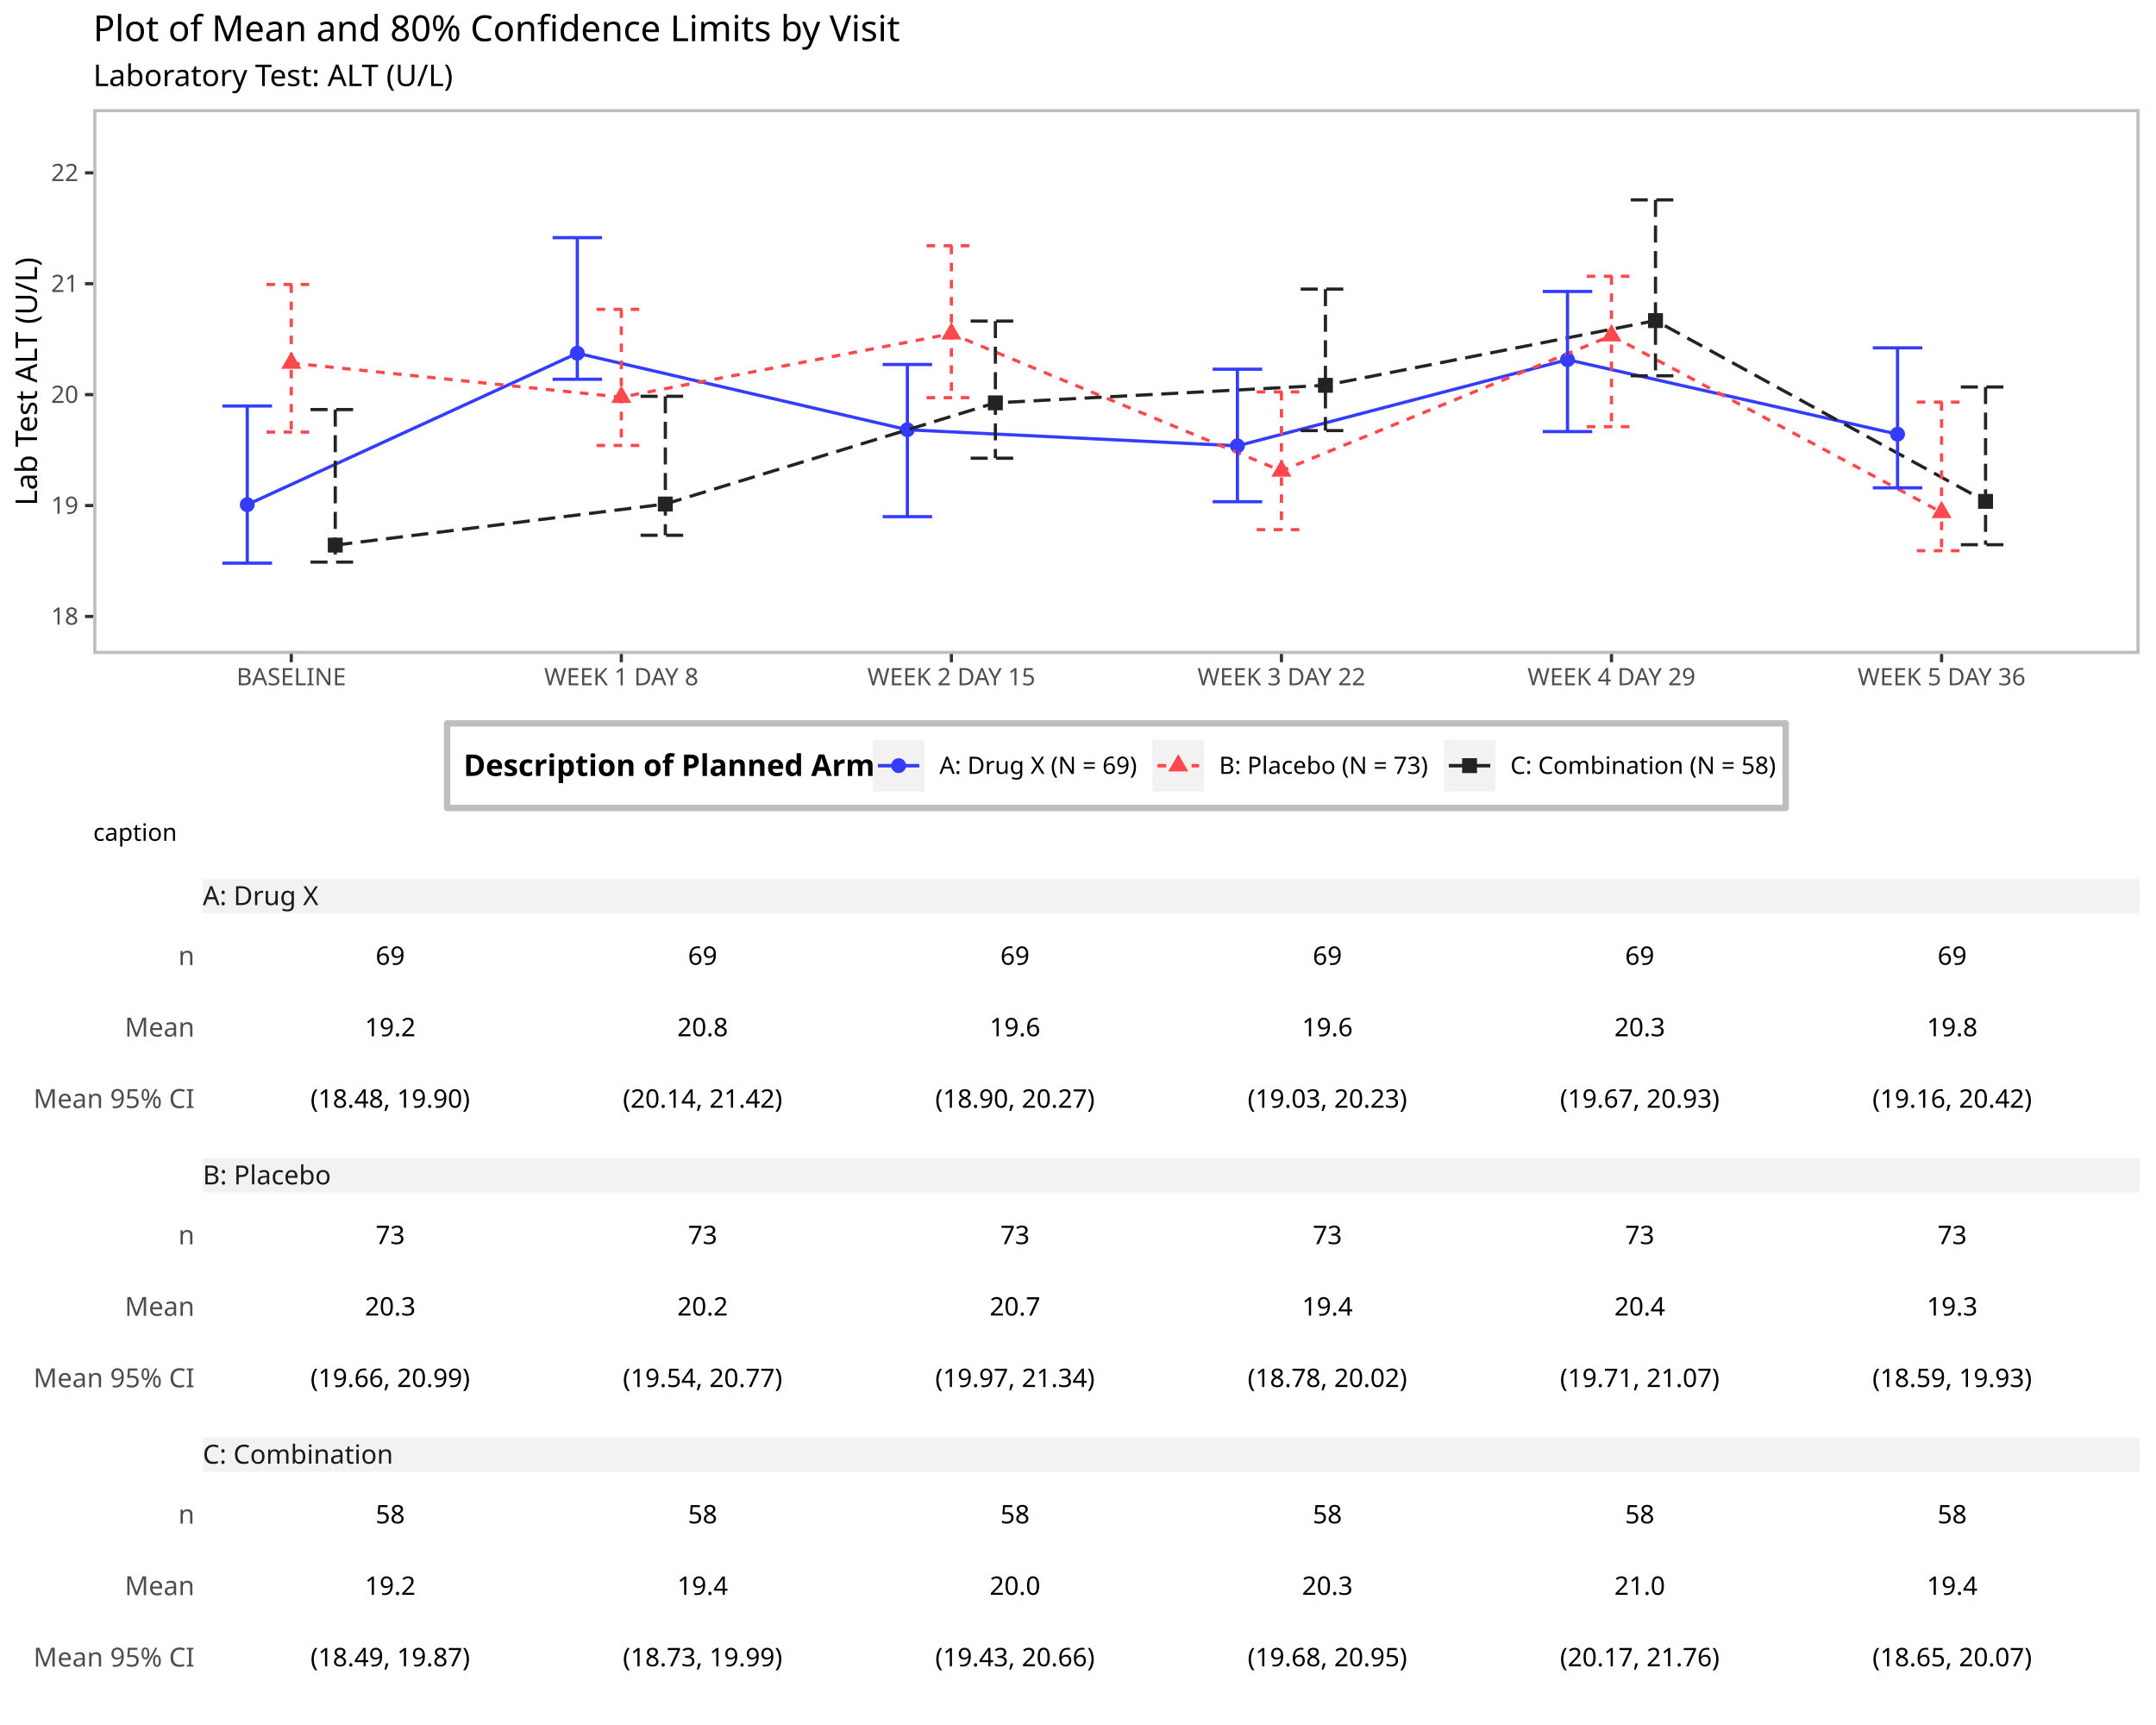
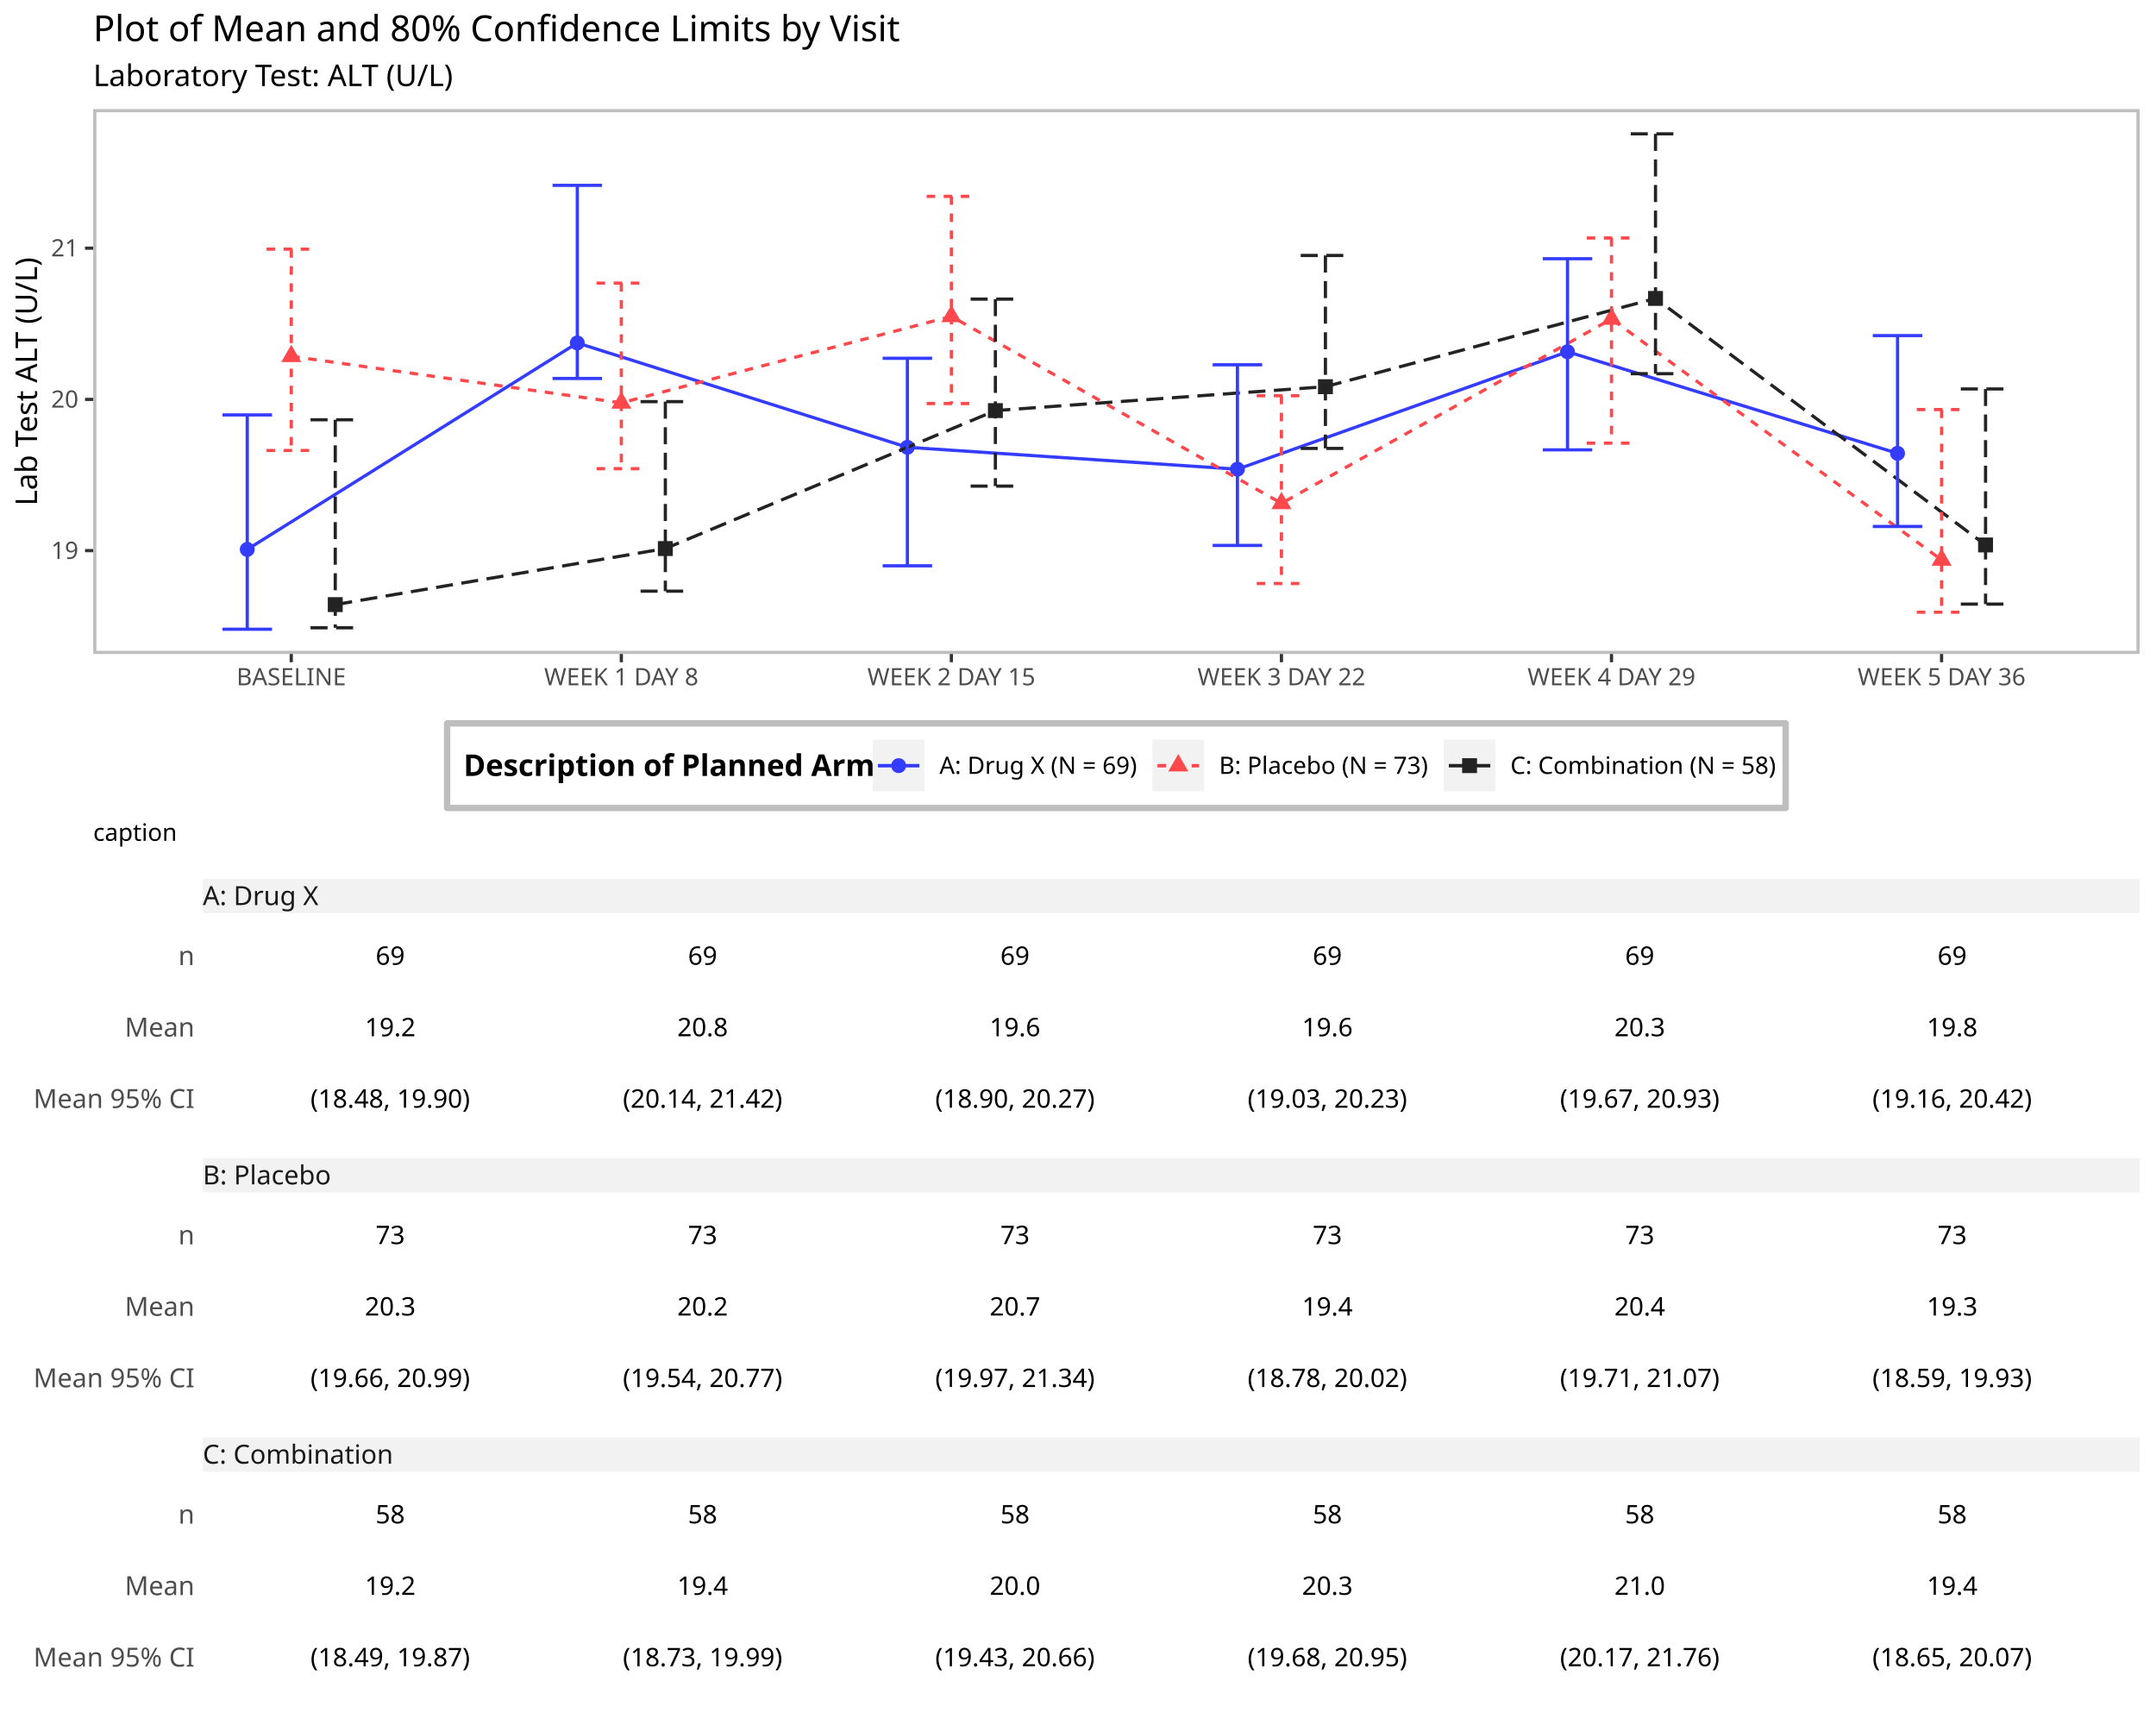
<svg xmlns="http://www.w3.org/2000/svg" class="svglite" data-engine-version="2.0" width="720.00pt" height="576.00pt" viewBox="0 0 720.00 576.00">
  <defs>
    <style type="text/css">
    .svglite line, .svglite polyline, .svglite polygon, .svglite path, .svglite rect, .svglite circle {
      fill: none;
      stroke: #000000;
      stroke-linecap: round;
      stroke-linejoin: round;
      stroke-miterlimit: 10.00;
    }
  </style>
  </defs>
  <rect width="100%" height="100%" style="stroke: none; fill: #FFFFFF;" />
  <defs>
    <clipPath id="cpMC4wMHw3MjAuMDB8MC4wMHw1NzYuMDA=">
      <rect x="0.00" y="0.00" width="720.00" height="576.00" />
    </clipPath>
  </defs>
  <g clip-path="url(#cpMC4wMHw3MjAuMDB8MC4wMHw1NzYuMDA=)">
</g>
  <defs>
    <clipPath id="cpMC4wMHw3MjAuMDB8MC4wMHwyODguMDA=">
      <rect x="0.00" y="0.00" width="720.00" height="288.00" />
    </clipPath>
  </defs>
  <g clip-path="url(#cpMC4wMHw3MjAuMDB8MC4wMHwyODguMDA=)">
    <rect x="0.00" y="0.00" width="720.00" height="288.00" style="stroke-width: 1.07; stroke: #FFFFFF; fill: #FFFFFF;" />
  </g>
  <g clip-path="url(#cpMC4wMHw3MjAuMDB8MC4wMHw1NzYuMDA=)">
</g>
  <defs>
    <clipPath id="cpMzEuMTN8NzE0LjUyfDM2LjQyfDIxOC4zOA==">
      <rect x="31.13" y="36.42" width="683.39" height="181.96" />
    </clipPath>
  </defs>
  <g clip-path="url(#cpMzEuMTN8NzE0LjUyfDM2LjQyfDIxOC4zOA==)">
-     <circle cx="82.57" cy="168.51" r="2.49" style="stroke-width: 0.71; stroke: none; fill: #343CFF;" />
-     <circle cx="192.79" cy="117.95" r="2.49" style="stroke-width: 0.71; stroke: none; fill: #343CFF;" />
-     <circle cx="303.02" cy="143.50" r="2.49" style="stroke-width: 0.71; stroke: none; fill: #343CFF;" />
-     <circle cx="413.24" cy="148.87" r="2.49" style="stroke-width: 0.71; stroke: none; fill: #343CFF;" />
-     <circle cx="523.47" cy="120.11" r="2.49" style="stroke-width: 0.71; stroke: none; fill: #343CFF;" />
-     <circle cx="633.69" cy="144.98" r="2.49" style="stroke-width: 0.71; stroke: none; fill: #343CFF;" />
-     <polygon points="97.27,117.35 100.62,123.15 93.92,123.15 " style="stroke-width: 0.71; stroke: none; fill: #FF484B;" />
-     <polygon points="207.49,128.74 210.84,134.55 204.14,134.55 " style="stroke-width: 0.71; stroke: none; fill: #FF484B;" />
-     <polygon points="317.71,107.57 321.07,113.38 314.36,113.38 " style="stroke-width: 0.71; stroke: none; fill: #FF484B;" />
-     <polygon points="427.94,153.36 431.29,159.16 424.59,159.16 " style="stroke-width: 0.71; stroke: none; fill: #FF484B;" />
-     <polygon points="538.16,108.21 541.51,114.01 534.81,114.01 " style="stroke-width: 0.71; stroke: none; fill: #FF484B;" />
-     <polygon points="648.39,167.21 651.74,173.02 645.04,173.02 " style="stroke-width: 0.71; stroke: none; fill: #FF484B;" />
-     <polygon points="109.47,184.51 114.45,184.51 114.45,179.53 109.47,179.53 " style="stroke-width: 0.71; stroke: none; fill: #232323;" />
-     <polygon points="219.70,170.79 224.68,170.79 224.68,165.81 219.70,165.81 " style="stroke-width: 0.71; stroke: none; fill: #232323;" />
-     <polygon points="329.92,137.00 334.90,137.00 334.90,132.03 329.92,132.03 " style="stroke-width: 0.71; stroke: none; fill: #232323;" />
-     <polygon points="440.15,131.15 445.12,131.15 445.12,126.17 440.15,126.17 " style="stroke-width: 0.71; stroke: none; fill: #232323;" />
-     <polygon points="550.37,109.54 555.35,109.54 555.35,104.56 550.37,104.56 " style="stroke-width: 0.71; stroke: none; fill: #232323;" />
-     <polygon points="660.59,169.90 665.57,169.90 665.57,164.93 660.59,164.93 " style="stroke-width: 0.71; stroke: none; fill: #232323;" />
-     <polyline points="82.57,168.51 192.79,117.95 303.02,143.50 413.24,148.87 523.47,120.11 633.69,144.98 " style="stroke-width: 1.07; stroke: #343CFF; stroke-linecap: butt;" />
-     <polyline points="97.27,121.22 207.49,132.61 317.71,111.44 427.94,157.23 538.16,112.08 648.39,171.08 " style="stroke-width: 1.07; stroke: #FF484B; stroke-dasharray: 2.85,2.85; stroke-linecap: butt;" />
-     <polyline points="111.96,182.02 222.19,168.30 332.41,134.52 442.63,128.66 552.86,107.05 663.08,167.41 " style="stroke-width: 1.07; stroke: #232323; stroke-dasharray: 5.69,2.85; stroke-linecap: butt;" />
-     <polyline points="74.30,135.57 90.84,135.57 " style="stroke-width: 1.07; stroke: #343CFF; stroke-linecap: butt;" />
-     <polyline points="82.57,135.57 82.57,188.05 " style="stroke-width: 1.07; stroke: #343CFF; stroke-linecap: butt;" />
-     <polyline points="74.30,188.05 90.84,188.05 " style="stroke-width: 1.07; stroke: #343CFF; stroke-linecap: butt;" />
-     <polyline points="184.53,79.36 201.06,79.36 " style="stroke-width: 1.07; stroke: #343CFF; stroke-linecap: butt;" />
-     <polyline points="192.79,79.36 192.79,126.64 " style="stroke-width: 1.07; stroke: #343CFF; stroke-linecap: butt;" />
-     <polyline points="184.53,126.64 201.06,126.64 " style="stroke-width: 1.07; stroke: #343CFF; stroke-linecap: butt;" />
-     <polyline points="294.75,121.71 311.28,121.71 " style="stroke-width: 1.07; stroke: #343CFF; stroke-linecap: butt;" />
-     <polyline points="303.02,121.71 303.02,172.52 " style="stroke-width: 1.07; stroke: #343CFF; stroke-linecap: butt;" />
-     <polyline points="294.75,172.52 311.28,172.52 " style="stroke-width: 1.07; stroke: #343CFF; stroke-linecap: butt;" />
-     <polyline points="404.97,123.29 421.51,123.29 " style="stroke-width: 1.07; stroke: #343CFF; stroke-linecap: butt;" />
-     <polyline points="413.24,123.29 413.24,167.53 " style="stroke-width: 1.07; stroke: #343CFF; stroke-linecap: butt;" />
-     <polyline points="404.97,167.53 421.51,167.53 " style="stroke-width: 1.07; stroke: #343CFF; stroke-linecap: butt;" />
-     <polyline points="515.20,97.32 531.73,97.32 " style="stroke-width: 1.07; stroke: #343CFF; stroke-linecap: butt;" />
-     <polyline points="523.47,97.32 523.47,144.12 " style="stroke-width: 1.07; stroke: #343CFF; stroke-linecap: butt;" />
-     <polyline points="515.20,144.12 531.73,144.12 " style="stroke-width: 1.07; stroke: #343CFF; stroke-linecap: butt;" />
-     <polyline points="625.42,116.15 641.96,116.15 " style="stroke-width: 1.07; stroke: #343CFF; stroke-linecap: butt;" />
-     <polyline points="633.69,116.15 633.69,162.89 " style="stroke-width: 1.07; stroke: #343CFF; stroke-linecap: butt;" />
-     <polyline points="625.42,162.89 641.96,162.89 " style="stroke-width: 1.07; stroke: #343CFF; stroke-linecap: butt;" />
-     <polyline points="89.00,94.98 105.53,94.98 " style="stroke-width: 1.07; stroke: #FF484B; stroke-dasharray: 2.85,2.85; stroke-linecap: butt;" />
-     <polyline points="97.27,94.98 97.27,144.28 " style="stroke-width: 1.07; stroke: #FF484B; stroke-dasharray: 2.85,2.85; stroke-linecap: butt;" />
-     <polyline points="89.00,144.28 105.53,144.28 " style="stroke-width: 1.07; stroke: #FF484B; stroke-dasharray: 2.85,2.85; stroke-linecap: butt;" />
-     <polyline points="199.22,103.30 215.76,103.30 " style="stroke-width: 1.07; stroke: #FF484B; stroke-dasharray: 2.85,2.85; stroke-linecap: butt;" />
-     <polyline points="207.49,103.30 207.49,148.74 " style="stroke-width: 1.07; stroke: #FF484B; stroke-dasharray: 2.85,2.85; stroke-linecap: butt;" />
-     <polyline points="199.22,148.74 215.76,148.74 " style="stroke-width: 1.07; stroke: #FF484B; stroke-dasharray: 2.85,2.85; stroke-linecap: butt;" />
-     <polyline points="309.45,82.06 325.98,82.06 " style="stroke-width: 1.07; stroke: #FF484B; stroke-dasharray: 2.85,2.85; stroke-linecap: butt;" />
-     <polyline points="317.71,82.06 317.71,132.79 " style="stroke-width: 1.07; stroke: #FF484B; stroke-dasharray: 2.85,2.85; stroke-linecap: butt;" />
-     <polyline points="309.45,132.79 325.98,132.79 " style="stroke-width: 1.07; stroke: #FF484B; stroke-dasharray: 2.85,2.85; stroke-linecap: butt;" />
-     <polyline points="419.67,130.87 436.21,130.87 " style="stroke-width: 1.07; stroke: #FF484B; stroke-dasharray: 2.85,2.85; stroke-linecap: butt;" />
-     <polyline points="427.94,130.87 427.94,176.86 " style="stroke-width: 1.07; stroke: #FF484B; stroke-dasharray: 2.85,2.85; stroke-linecap: butt;" />
-     <polyline points="419.67,176.86 436.21,176.86 " style="stroke-width: 1.07; stroke: #FF484B; stroke-dasharray: 2.85,2.85; stroke-linecap: butt;" />
-     <polyline points="529.90,92.25 546.43,92.25 " style="stroke-width: 1.07; stroke: #FF484B; stroke-dasharray: 2.85,2.85; stroke-linecap: butt;" />
-     <polyline points="538.16,92.25 538.16,142.49 " style="stroke-width: 1.07; stroke: #FF484B; stroke-dasharray: 2.85,2.85; stroke-linecap: butt;" />
-     <polyline points="529.90,142.49 546.43,142.49 " style="stroke-width: 1.07; stroke: #FF484B; stroke-dasharray: 2.85,2.85; stroke-linecap: butt;" />
-     <polyline points="640.12,134.27 656.65,134.27 " style="stroke-width: 1.07; stroke: #FF484B; stroke-dasharray: 2.85,2.85; stroke-linecap: butt;" />
-     <polyline points="648.39,134.27 648.39,183.89 " style="stroke-width: 1.07; stroke: #FF484B; stroke-dasharray: 2.85,2.85; stroke-linecap: butt;" />
-     <polyline points="640.12,183.89 656.65,183.89 " style="stroke-width: 1.07; stroke: #FF484B; stroke-dasharray: 2.85,2.85; stroke-linecap: butt;" />
-     <polyline points="103.70,136.76 120.23,136.76 " style="stroke-width: 1.07; stroke: #232323; stroke-dasharray: 5.69,2.85; stroke-linecap: butt;" />
-     <polyline points="111.96,136.76 111.96,187.69 " style="stroke-width: 1.07; stroke: #232323; stroke-dasharray: 5.69,2.85; stroke-linecap: butt;" />
-     <polyline points="103.70,187.69 120.23,187.69 " style="stroke-width: 1.07; stroke: #232323; stroke-dasharray: 5.69,2.85; stroke-linecap: butt;" />
-     <polyline points="213.92,132.32 230.45,132.32 " style="stroke-width: 1.07; stroke: #232323; stroke-dasharray: 5.69,2.85; stroke-linecap: butt;" />
-     <polyline points="222.19,132.32 222.19,178.73 " style="stroke-width: 1.07; stroke: #232323; stroke-dasharray: 5.69,2.85; stroke-linecap: butt;" />
-     <polyline points="213.92,178.73 230.45,178.73 " style="stroke-width: 1.07; stroke: #232323; stroke-dasharray: 5.69,2.85; stroke-linecap: butt;" />
-     <polyline points="324.14,107.21 340.68,107.21 " style="stroke-width: 1.07; stroke: #232323; stroke-dasharray: 5.69,2.85; stroke-linecap: butt;" />
-     <polyline points="332.41,107.21 332.41,153.01 " style="stroke-width: 1.07; stroke: #232323; stroke-dasharray: 5.69,2.85; stroke-linecap: butt;" />
-     <polyline points="324.14,153.01 340.68,153.01 " style="stroke-width: 1.07; stroke: #232323; stroke-dasharray: 5.69,2.85; stroke-linecap: butt;" />
-     <polyline points="434.37,96.53 450.90,96.53 " style="stroke-width: 1.07; stroke: #232323; stroke-dasharray: 5.69,2.85; stroke-linecap: butt;" />
-     <polyline points="442.63,96.53 442.63,143.78 " style="stroke-width: 1.07; stroke: #232323; stroke-dasharray: 5.69,2.85; stroke-linecap: butt;" />
-     <polyline points="434.37,143.78 450.90,143.78 " style="stroke-width: 1.07; stroke: #232323; stroke-dasharray: 5.69,2.85; stroke-linecap: butt;" />
-     <polyline points="544.59,66.75 561.13,66.75 " style="stroke-width: 1.07; stroke: #232323; stroke-dasharray: 5.69,2.85; stroke-linecap: butt;" />
-     <polyline points="552.86,66.75 552.86,125.48 " style="stroke-width: 1.07; stroke: #232323; stroke-dasharray: 5.69,2.85; stroke-linecap: butt;" />
-     <polyline points="544.59,125.48 561.13,125.48 " style="stroke-width: 1.07; stroke: #232323; stroke-dasharray: 5.69,2.85; stroke-linecap: butt;" />
-     <polyline points="654.82,129.22 671.35,129.22 " style="stroke-width: 1.07; stroke: #232323; stroke-dasharray: 5.69,2.85; stroke-linecap: butt;" />
-     <polyline points="663.08,129.22 663.08,181.89 " style="stroke-width: 1.07; stroke: #232323; stroke-dasharray: 5.69,2.85; stroke-linecap: butt;" />
-     <polyline points="654.82,181.89 671.35,181.89 " style="stroke-width: 1.07; stroke: #232323; stroke-dasharray: 5.69,2.85; stroke-linecap: butt;" />
+     <circle cx="82.57" cy="183.46" r="2.49" style="stroke-width: 0.71; stroke: none; fill: #343CFF;" />
+     <circle cx="192.79" cy="114.52" r="2.49" style="stroke-width: 0.71; stroke: none; fill: #343CFF;" />
+     <circle cx="303.02" cy="149.36" r="2.49" style="stroke-width: 0.71; stroke: none; fill: #343CFF;" />
+     <circle cx="413.24" cy="156.67" r="2.49" style="stroke-width: 0.71; stroke: none; fill: #343CFF;" />
+     <circle cx="523.47" cy="117.46" r="2.49" style="stroke-width: 0.71; stroke: none; fill: #343CFF;" />
+     <circle cx="633.69" cy="151.37" r="2.49" style="stroke-width: 0.71; stroke: none; fill: #343CFF;" />
+     <polygon points="97.27,115.10 100.62,120.90 93.92,120.90 " style="stroke-width: 0.71; stroke: none; fill: #FF484B;" />
+     <polygon points="207.49,130.64 210.84,136.45 204.14,136.45 " style="stroke-width: 0.71; stroke: none; fill: #FF484B;" />
+     <polygon points="317.71,101.77 321.07,107.58 314.36,107.58 " style="stroke-width: 0.71; stroke: none; fill: #FF484B;" />
+     <polygon points="427.94,164.21 431.29,170.01 424.59,170.01 " style="stroke-width: 0.71; stroke: none; fill: #FF484B;" />
+     <polygon points="538.16,102.64 541.51,108.44 534.81,108.44 " style="stroke-width: 0.71; stroke: none; fill: #FF484B;" />
+     <polygon points="648.39,183.10 651.74,188.90 645.04,188.90 " style="stroke-width: 0.71; stroke: none; fill: #FF484B;" />
+     <polygon points="109.47,204.37 114.45,204.37 114.45,199.40 109.47,199.40 " style="stroke-width: 0.71; stroke: none; fill: #232323;" />
+     <polygon points="219.70,185.66 224.68,185.66 224.68,180.68 219.70,180.68 " style="stroke-width: 0.71; stroke: none; fill: #232323;" />
+     <polygon points="329.92,139.59 334.90,139.59 334.90,134.62 329.92,134.62 " style="stroke-width: 0.71; stroke: none; fill: #232323;" />
+     <polygon points="440.15,131.61 445.12,131.61 445.12,126.63 440.15,126.63 " style="stroke-width: 0.71; stroke: none; fill: #232323;" />
+     <polygon points="550.37,102.14 555.35,102.14 555.35,97.16 550.37,97.16 " style="stroke-width: 0.71; stroke: none; fill: #232323;" />
+     <polygon points="660.59,184.45 665.57,184.45 665.57,179.48 660.59,179.48 " style="stroke-width: 0.71; stroke: none; fill: #232323;" />
+     <polyline points="82.57,183.46 192.79,114.52 303.02,149.36 413.24,156.67 523.47,117.46 633.69,151.37 " style="stroke-width: 1.07; stroke: #343CFF; stroke-linecap: butt;" />
+     <polyline points="97.27,118.97 207.49,134.51 317.71,105.64 427.94,168.07 538.16,106.51 648.39,186.97 " style="stroke-width: 1.07; stroke: #FF484B; stroke-dasharray: 2.85,2.85; stroke-linecap: butt;" />
+     <polyline points="111.96,201.88 222.19,183.17 332.41,137.10 442.63,129.12 552.86,99.65 663.08,181.97 " style="stroke-width: 1.07; stroke: #232323; stroke-dasharray: 5.69,2.85; stroke-linecap: butt;" />
+     <polyline points="74.30,138.54 90.84,138.54 " style="stroke-width: 1.07; stroke: #343CFF; stroke-linecap: butt;" />
+     <polyline points="82.57,138.54 82.57,210.11 " style="stroke-width: 1.07; stroke: #343CFF; stroke-linecap: butt;" />
+     <polyline points="74.30,210.11 90.84,210.11 " style="stroke-width: 1.07; stroke: #343CFF; stroke-linecap: butt;" />
+     <polyline points="184.53,61.89 201.06,61.89 " style="stroke-width: 1.07; stroke: #343CFF; stroke-linecap: butt;" />
+     <polyline points="192.79,61.89 192.79,126.37 " style="stroke-width: 1.07; stroke: #343CFF; stroke-linecap: butt;" />
+     <polyline points="184.53,126.37 201.06,126.37 " style="stroke-width: 1.07; stroke: #343CFF; stroke-linecap: butt;" />
+     <polyline points="294.75,119.64 311.28,119.64 " style="stroke-width: 1.07; stroke: #343CFF; stroke-linecap: butt;" />
+     <polyline points="303.02,119.64 303.02,188.93 " style="stroke-width: 1.07; stroke: #343CFF; stroke-linecap: butt;" />
+     <polyline points="294.75,188.93 311.28,188.93 " style="stroke-width: 1.07; stroke: #343CFF; stroke-linecap: butt;" />
+     <polyline points="404.97,121.80 421.51,121.80 " style="stroke-width: 1.07; stroke: #343CFF; stroke-linecap: butt;" />
+     <polyline points="413.24,121.80 413.24,182.13 " style="stroke-width: 1.07; stroke: #343CFF; stroke-linecap: butt;" />
+     <polyline points="404.97,182.13 421.51,182.13 " style="stroke-width: 1.07; stroke: #343CFF; stroke-linecap: butt;" />
+     <polyline points="515.20,86.39 531.73,86.39 " style="stroke-width: 1.07; stroke: #343CFF; stroke-linecap: butt;" />
+     <polyline points="523.47,86.39 523.47,150.21 " style="stroke-width: 1.07; stroke: #343CFF; stroke-linecap: butt;" />
+     <polyline points="515.20,150.21 531.73,150.21 " style="stroke-width: 1.07; stroke: #343CFF; stroke-linecap: butt;" />
+     <polyline points="625.42,112.06 641.96,112.06 " style="stroke-width: 1.07; stroke: #343CFF; stroke-linecap: butt;" />
+     <polyline points="633.69,112.06 633.69,175.79 " style="stroke-width: 1.07; stroke: #343CFF; stroke-linecap: butt;" />
+     <polyline points="625.42,175.79 641.96,175.79 " style="stroke-width: 1.07; stroke: #343CFF; stroke-linecap: butt;" />
+     <polyline points="89.00,83.20 105.53,83.20 " style="stroke-width: 1.07; stroke: #FF484B; stroke-dasharray: 2.85,2.85; stroke-linecap: butt;" />
+     <polyline points="97.27,83.20 97.27,150.42 " style="stroke-width: 1.07; stroke: #FF484B; stroke-dasharray: 2.85,2.85; stroke-linecap: butt;" />
+     <polyline points="89.00,150.42 105.53,150.42 " style="stroke-width: 1.07; stroke: #FF484B; stroke-dasharray: 2.85,2.85; stroke-linecap: butt;" />
+     <polyline points="199.22,94.53 215.76,94.53 " style="stroke-width: 1.07; stroke: #FF484B; stroke-dasharray: 2.85,2.85; stroke-linecap: butt;" />
+     <polyline points="207.49,94.53 207.49,156.50 " style="stroke-width: 1.07; stroke: #FF484B; stroke-dasharray: 2.85,2.85; stroke-linecap: butt;" />
+     <polyline points="199.22,156.50 215.76,156.50 " style="stroke-width: 1.07; stroke: #FF484B; stroke-dasharray: 2.85,2.85; stroke-linecap: butt;" />
+     <polyline points="309.45,65.57 325.98,65.57 " style="stroke-width: 1.07; stroke: #FF484B; stroke-dasharray: 2.85,2.85; stroke-linecap: butt;" />
+     <polyline points="317.71,65.57 317.71,134.75 " style="stroke-width: 1.07; stroke: #FF484B; stroke-dasharray: 2.85,2.85; stroke-linecap: butt;" />
+     <polyline points="309.45,134.75 325.98,134.75 " style="stroke-width: 1.07; stroke: #FF484B; stroke-dasharray: 2.85,2.85; stroke-linecap: butt;" />
+     <polyline points="419.67,132.14 436.21,132.14 " style="stroke-width: 1.07; stroke: #FF484B; stroke-dasharray: 2.85,2.85; stroke-linecap: butt;" />
+     <polyline points="427.94,132.14 427.94,194.84 " style="stroke-width: 1.07; stroke: #FF484B; stroke-dasharray: 2.85,2.85; stroke-linecap: butt;" />
+     <polyline points="419.67,194.84 436.21,194.84 " style="stroke-width: 1.07; stroke: #FF484B; stroke-dasharray: 2.85,2.85; stroke-linecap: butt;" />
+     <polyline points="529.90,79.47 546.43,79.47 " style="stroke-width: 1.07; stroke: #FF484B; stroke-dasharray: 2.85,2.85; stroke-linecap: butt;" />
+     <polyline points="538.16,79.47 538.16,147.98 " style="stroke-width: 1.07; stroke: #FF484B; stroke-dasharray: 2.85,2.85; stroke-linecap: butt;" />
+     <polyline points="529.90,147.98 546.43,147.98 " style="stroke-width: 1.07; stroke: #FF484B; stroke-dasharray: 2.85,2.85; stroke-linecap: butt;" />
+     <polyline points="640.12,136.76 656.65,136.76 " style="stroke-width: 1.07; stroke: #FF484B; stroke-dasharray: 2.85,2.85; stroke-linecap: butt;" />
+     <polyline points="648.39,136.76 648.39,204.43 " style="stroke-width: 1.07; stroke: #FF484B; stroke-dasharray: 2.85,2.85; stroke-linecap: butt;" />
+     <polyline points="640.12,204.43 656.65,204.43 " style="stroke-width: 1.07; stroke: #FF484B; stroke-dasharray: 2.85,2.85; stroke-linecap: butt;" />
+     <polyline points="103.70,140.17 120.23,140.17 " style="stroke-width: 1.07; stroke: #232323; stroke-dasharray: 5.69,2.85; stroke-linecap: butt;" />
+     <polyline points="111.96,140.17 111.96,209.62 " style="stroke-width: 1.07; stroke: #232323; stroke-dasharray: 5.69,2.85; stroke-linecap: butt;" />
+     <polyline points="103.70,209.62 120.23,209.62 " style="stroke-width: 1.07; stroke: #232323; stroke-dasharray: 5.69,2.85; stroke-linecap: butt;" />
+     <polyline points="213.92,134.11 230.45,134.11 " style="stroke-width: 1.07; stroke: #232323; stroke-dasharray: 5.69,2.85; stroke-linecap: butt;" />
+     <polyline points="222.19,134.11 222.19,197.39 " style="stroke-width: 1.07; stroke: #232323; stroke-dasharray: 5.69,2.85; stroke-linecap: butt;" />
+     <polyline points="213.92,197.39 230.45,197.39 " style="stroke-width: 1.07; stroke: #232323; stroke-dasharray: 5.69,2.85; stroke-linecap: butt;" />
+     <polyline points="324.14,99.88 340.68,99.88 " style="stroke-width: 1.07; stroke: #232323; stroke-dasharray: 5.69,2.85; stroke-linecap: butt;" />
+     <polyline points="332.41,99.88 332.41,162.32 " style="stroke-width: 1.07; stroke: #232323; stroke-dasharray: 5.69,2.85; stroke-linecap: butt;" />
+     <polyline points="324.14,162.32 340.68,162.32 " style="stroke-width: 1.07; stroke: #232323; stroke-dasharray: 5.69,2.85; stroke-linecap: butt;" />
+     <polyline points="434.37,85.31 450.90,85.31 " style="stroke-width: 1.07; stroke: #232323; stroke-dasharray: 5.69,2.85; stroke-linecap: butt;" />
+     <polyline points="442.63,85.31 442.63,149.73 " style="stroke-width: 1.07; stroke: #232323; stroke-dasharray: 5.69,2.85; stroke-linecap: butt;" />
+     <polyline points="434.37,149.73 450.90,149.73 " style="stroke-width: 1.07; stroke: #232323; stroke-dasharray: 5.69,2.85; stroke-linecap: butt;" />
+     <polyline points="544.59,44.69 561.13,44.69 " style="stroke-width: 1.07; stroke: #232323; stroke-dasharray: 5.69,2.85; stroke-linecap: butt;" />
+     <polyline points="552.86,44.69 552.86,124.78 " style="stroke-width: 1.07; stroke: #232323; stroke-dasharray: 5.69,2.85; stroke-linecap: butt;" />
+     <polyline points="544.59,124.78 561.13,124.78 " style="stroke-width: 1.07; stroke: #232323; stroke-dasharray: 5.69,2.85; stroke-linecap: butt;" />
+     <polyline points="654.82,129.88 671.35,129.88 " style="stroke-width: 1.07; stroke: #232323; stroke-dasharray: 5.69,2.85; stroke-linecap: butt;" />
+     <polyline points="663.08,129.88 663.08,201.71 " style="stroke-width: 1.07; stroke: #232323; stroke-dasharray: 5.69,2.85; stroke-linecap: butt;" />
+     <polyline points="654.82,201.71 671.35,201.71 " style="stroke-width: 1.07; stroke: #232323; stroke-dasharray: 5.69,2.85; stroke-linecap: butt;" />
    <rect x="31.13" y="36.42" width="683.39" height="181.96" style="stroke-width: 2.13; stroke: #BEBEBE;" />
  </g>
  <g clip-path="url(#cpMC4wMHw3MjAuMDB8MC4wMHw1NzYuMDA=)">
-     <text x="26.20" y="208.59" text-anchor="end" style="font-size: 8.00px; fill: #4D4D4D; font-family: sans;" textLength="8.90px" lengthAdjust="spacingAndGlyphs">18</text>
-     <text x="26.20" y="171.56" text-anchor="end" style="font-size: 8.00px; fill: #4D4D4D; font-family: sans;" textLength="8.90px" lengthAdjust="spacingAndGlyphs">19</text>
-     <text x="26.20" y="134.53" text-anchor="end" style="font-size: 8.00px; fill: #4D4D4D; font-family: sans;" textLength="8.90px" lengthAdjust="spacingAndGlyphs">20</text>
-     <text x="26.20" y="97.50" text-anchor="end" style="font-size: 8.00px; fill: #4D4D4D; font-family: sans;" textLength="8.90px" lengthAdjust="spacingAndGlyphs">21</text>
-     <text x="26.20" y="60.47" text-anchor="end" style="font-size: 8.00px; fill: #4D4D4D; font-family: sans;" textLength="8.90px" lengthAdjust="spacingAndGlyphs">22</text>
-     <polyline points="28.39,205.84 31.13,205.84 " style="stroke-width: 1.07; stroke: #333333; stroke-linecap: butt;" />
-     <polyline points="28.39,168.81 31.13,168.81 " style="stroke-width: 1.07; stroke: #333333; stroke-linecap: butt;" />
-     <polyline points="28.39,131.77 31.13,131.77 " style="stroke-width: 1.07; stroke: #333333; stroke-linecap: butt;" />
-     <polyline points="28.39,94.74 31.13,94.74 " style="stroke-width: 1.07; stroke: #333333; stroke-linecap: butt;" />
-     <polyline points="28.39,57.71 31.13,57.71 " style="stroke-width: 1.07; stroke: #333333; stroke-linecap: butt;" />
+     <text x="26.20" y="186.62" text-anchor="end" style="font-size: 8.00px; fill: #4D4D4D; font-family: sans;" textLength="8.90px" lengthAdjust="spacingAndGlyphs">19</text>
+     <text x="26.20" y="136.12" text-anchor="end" style="font-size: 8.00px; fill: #4D4D4D; font-family: sans;" textLength="8.90px" lengthAdjust="spacingAndGlyphs">20</text>
+     <text x="26.20" y="85.62" text-anchor="end" style="font-size: 8.00px; fill: #4D4D4D; font-family: sans;" textLength="8.90px" lengthAdjust="spacingAndGlyphs">21</text>
+     <polyline points="28.39,183.86 31.13,183.86 " style="stroke-width: 1.07; stroke: #333333; stroke-linecap: butt;" />
+     <polyline points="28.39,133.37 31.13,133.37 " style="stroke-width: 1.07; stroke: #333333; stroke-linecap: butt;" />
+     <polyline points="28.39,82.87 31.13,82.87 " style="stroke-width: 1.07; stroke: #333333; stroke-linecap: butt;" />
    <polyline points="97.27,221.12 97.27,218.38 " style="stroke-width: 1.07; stroke: #333333; stroke-linecap: butt;" />
    <polyline points="207.49,221.12 207.49,218.38 " style="stroke-width: 1.07; stroke: #333333; stroke-linecap: butt;" />
    <polyline points="317.71,221.12 317.71,218.38 " style="stroke-width: 1.07; stroke: #333333; stroke-linecap: butt;" />
    <polyline points="427.94,221.12 427.94,218.38 " style="stroke-width: 1.07; stroke: #333333; stroke-linecap: butt;" />
    <polyline points="538.16,221.12 538.16,218.38 " style="stroke-width: 1.07; stroke: #333333; stroke-linecap: butt;" />
    <polyline points="648.39,221.12 648.39,218.38 " style="stroke-width: 1.07; stroke: #333333; stroke-linecap: butt;" />
    <text x="97.27" y="228.82" text-anchor="middle" style="font-size: 8.00px; fill: #4D4D4D; font-family: sans;" textLength="39.14px" lengthAdjust="spacingAndGlyphs">BASELINE</text>
    <text x="207.49" y="228.82" text-anchor="middle" style="font-size: 8.00px; fill: #4D4D4D; font-family: sans;" textLength="55.58px" lengthAdjust="spacingAndGlyphs">WEEK 1 DAY 8</text>
    <text x="317.71" y="228.82" text-anchor="middle" style="font-size: 8.00px; fill: #4D4D4D; font-family: sans;" textLength="60.03px" lengthAdjust="spacingAndGlyphs">WEEK 2 DAY 15</text>
    <text x="427.94" y="228.82" text-anchor="middle" style="font-size: 8.00px; fill: #4D4D4D; font-family: sans;" textLength="60.03px" lengthAdjust="spacingAndGlyphs">WEEK 3 DAY 22</text>
    <text x="538.16" y="228.82" text-anchor="middle" style="font-size: 8.00px; fill: #4D4D4D; font-family: sans;" textLength="60.03px" lengthAdjust="spacingAndGlyphs">WEEK 4 DAY 29</text>
    <text x="648.39" y="228.82" text-anchor="middle" style="font-size: 8.00px; fill: #4D4D4D; font-family: sans;" textLength="60.03px" lengthAdjust="spacingAndGlyphs">WEEK 5 DAY 36</text>
    <text transform="translate(12.36,127.40) rotate(-90)" text-anchor="middle" style="font-size: 10.00px; font-family: sans;" textLength="85.04px" lengthAdjust="spacingAndGlyphs">Lab Test ALT (U/L)</text>
    <rect x="149.31" y="241.54" width="447.02" height="28.24" style="stroke-width: 2.13; stroke: #BEBEBE;" />
    <text x="154.79" y="259.10" style="font-size: 10.00px; font-weight: bold; font-family: sans;" textLength="121.74px" lengthAdjust="spacingAndGlyphs">Description of Planned Arm</text>
    <rect x="291.46" y="247.02" width="17.28" height="17.28" style="stroke-width: 1.07; stroke: none; fill: #F2F2F2;" />
    <circle cx="300.10" cy="255.66" r="2.49" style="stroke-width: 0.71; stroke: none; fill: #343CFF;" />
    <line x1="293.19" y1="255.66" x2="307.02" y2="255.66" style="stroke-width: 1.07; stroke: #343CFF; stroke-linecap: butt;" />
    <line x1="293.19" y1="255.66" x2="307.02" y2="255.66" style="stroke-width: 1.07; stroke: #343CFF; stroke-linecap: butt;" />
    <rect x="384.85" y="247.02" width="17.28" height="17.28" style="stroke-width: 1.07; stroke: none; fill: #F2F2F2;" />
    <polygon points="393.49,251.79 396.84,257.59 390.14,257.59 " style="stroke-width: 0.71; stroke: none; fill: #FF484B;" />
    <line x1="386.58" y1="255.66" x2="400.40" y2="255.66" style="stroke-width: 1.07; stroke: #FF484B; stroke-dasharray: 2.85,2.85; stroke-linecap: butt;" />
    <line x1="386.58" y1="255.66" x2="400.40" y2="255.66" style="stroke-width: 1.07; stroke: #FF484B; stroke-dasharray: 2.85,2.85; stroke-linecap: butt;" />
    <rect x="482.13" y="247.02" width="17.28" height="17.28" style="stroke-width: 1.07; stroke: none; fill: #F2F2F2;" />
    <polygon points="488.28,258.14 493.25,258.14 493.25,253.17 488.28,253.17 " style="stroke-width: 0.71; stroke: none; fill: #232323;" />
    <line x1="483.85" y1="255.66" x2="497.68" y2="255.66" style="stroke-width: 1.07; stroke: #232323; stroke-dasharray: 5.69,2.85; stroke-linecap: butt;" />
    <line x1="483.85" y1="255.66" x2="497.68" y2="255.66" style="stroke-width: 1.07; stroke: #232323; stroke-dasharray: 5.69,2.85; stroke-linecap: butt;" />
    <text x="313.73" y="258.41" style="font-size: 8.00px; font-family: sans;" textLength="66.03px" lengthAdjust="spacingAndGlyphs">A: Drug X (N = 69)</text>
    <text x="407.11" y="258.41" style="font-size: 8.00px; font-family: sans;" textLength="70.05px" lengthAdjust="spacingAndGlyphs">B: Placebo (N = 73)</text>
    <text x="504.39" y="258.41" style="font-size: 8.00px; font-family: sans;" textLength="86.49px" lengthAdjust="spacingAndGlyphs">C: Combination (N = 58)</text>
    <text x="31.13" y="28.74" style="font-size: 10.00px; font-family: sans;" textLength="118.94px" lengthAdjust="spacingAndGlyphs">Laboratory Test: ALT (U/L)</text>
    <text x="31.13" y="13.74" style="font-size: 12.00px; font-family: sans;" textLength="258.83px" lengthAdjust="spacingAndGlyphs">Plot of Mean and 80% Confidence Limits by Visit</text>
    <text x="31.13" y="280.76" style="font-size: 8.00px; font-family: sans;" textLength="25.80px" lengthAdjust="spacingAndGlyphs">caption</text>
  </g>
  <defs>
    <clipPath id="cpMC4wMHw3MjAuMDB8Mjg4LjAwfDU3Ni4wMA==">
      <rect x="0.00" y="288.00" width="720.00" height="288.00" />
    </clipPath>
  </defs>
  <g clip-path="url(#cpMC4wMHw3MjAuMDB8Mjg4LjAwfDU3Ni4wMA==)">
    <rect x="0.00" y="288.00" width="720.00" height="288.00" style="stroke-width: 1.07; stroke: #FFFFFF; fill: #FFFFFF;" />
  </g>
  <g clip-path="url(#cpMC4wMHw3MjAuMDB8MC4wMHw1NzYuMDA=)">
</g>
  <defs>
    <clipPath id="cpNjcuNzJ8NzE0LjUyfDMwNC45MXwzODEuMjY=">
      <rect x="67.72" y="304.91" width="646.80" height="76.35" />
    </clipPath>
  </defs>
  <g clip-path="url(#cpNjcuNzJ8NzE0LjUyfDMwNC45MXwzODEuMjY=)">
    <rect x="67.72" y="304.91" width="646.80" height="76.35" style="stroke-width: 1.07; stroke: none; fill: #FFFFFF;" />
    <text x="130.32" y="322.16" text-anchor="middle" style="font-size: 8.54px; font-family: sans;" textLength="9.50px" lengthAdjust="spacingAndGlyphs">69</text>
    <text x="130.32" y="346.02" text-anchor="middle" style="font-size: 8.54px; font-family: sans;" textLength="16.61px" lengthAdjust="spacingAndGlyphs">19.2</text>
    <text x="130.32" y="369.88" text-anchor="middle" style="font-size: 8.54px; font-family: sans;" textLength="53.15px" lengthAdjust="spacingAndGlyphs">(18.48, 19.90)</text>
    <text x="234.64" y="322.16" text-anchor="middle" style="font-size: 8.54px; font-family: sans;" textLength="9.50px" lengthAdjust="spacingAndGlyphs">69</text>
    <text x="234.64" y="346.02" text-anchor="middle" style="font-size: 8.54px; font-family: sans;" textLength="16.61px" lengthAdjust="spacingAndGlyphs">20.8</text>
    <text x="234.64" y="369.88" text-anchor="middle" style="font-size: 8.54px; font-family: sans;" textLength="53.15px" lengthAdjust="spacingAndGlyphs">(20.14, 21.42)</text>
    <text x="338.96" y="322.16" text-anchor="middle" style="font-size: 8.54px; font-family: sans;" textLength="9.50px" lengthAdjust="spacingAndGlyphs">69</text>
    <text x="338.96" y="346.02" text-anchor="middle" style="font-size: 8.54px; font-family: sans;" textLength="16.61px" lengthAdjust="spacingAndGlyphs">19.6</text>
    <text x="338.96" y="369.88" text-anchor="middle" style="font-size: 8.54px; font-family: sans;" textLength="53.15px" lengthAdjust="spacingAndGlyphs">(18.90, 20.27)</text>
    <text x="443.28" y="322.16" text-anchor="middle" style="font-size: 8.54px; font-family: sans;" textLength="9.50px" lengthAdjust="spacingAndGlyphs">69</text>
    <text x="443.28" y="346.02" text-anchor="middle" style="font-size: 8.54px; font-family: sans;" textLength="16.61px" lengthAdjust="spacingAndGlyphs">19.6</text>
    <text x="443.28" y="369.88" text-anchor="middle" style="font-size: 8.54px; font-family: sans;" textLength="53.15px" lengthAdjust="spacingAndGlyphs">(19.03, 20.23)</text>
    <text x="547.60" y="322.16" text-anchor="middle" style="font-size: 8.54px; font-family: sans;" textLength="9.50px" lengthAdjust="spacingAndGlyphs">69</text>
    <text x="547.60" y="346.02" text-anchor="middle" style="font-size: 8.54px; font-family: sans;" textLength="16.61px" lengthAdjust="spacingAndGlyphs">20.3</text>
    <text x="547.60" y="369.88" text-anchor="middle" style="font-size: 8.54px; font-family: sans;" textLength="53.15px" lengthAdjust="spacingAndGlyphs">(19.67, 20.93)</text>
    <text x="651.93" y="322.16" text-anchor="middle" style="font-size: 8.54px; font-family: sans;" textLength="9.50px" lengthAdjust="spacingAndGlyphs">69</text>
    <text x="651.93" y="346.02" text-anchor="middle" style="font-size: 8.54px; font-family: sans;" textLength="16.61px" lengthAdjust="spacingAndGlyphs">19.8</text>
    <text x="651.93" y="369.88" text-anchor="middle" style="font-size: 8.54px; font-family: sans;" textLength="53.15px" lengthAdjust="spacingAndGlyphs">(19.16, 20.42)</text>
  </g>
  <g clip-path="url(#cpMC4wMHw3MjAuMDB8MC4wMHw1NzYuMDA=)">
</g>
  <defs>
    <clipPath id="cpNjcuNzJ8NzE0LjUyfDM5OC4xN3w0NzQuNTI=">
      <rect x="67.72" y="398.17" width="646.80" height="76.35" />
    </clipPath>
  </defs>
  <g clip-path="url(#cpNjcuNzJ8NzE0LjUyfDM5OC4xN3w0NzQuNTI=)">
    <rect x="67.72" y="398.17" width="646.80" height="76.35" style="stroke-width: 1.07; stroke: none; fill: #FFFFFF;" />
    <text x="130.32" y="415.42" text-anchor="middle" style="font-size: 8.54px; font-family: sans;" textLength="9.50px" lengthAdjust="spacingAndGlyphs">73</text>
    <text x="130.32" y="439.28" text-anchor="middle" style="font-size: 8.54px; font-family: sans;" textLength="16.61px" lengthAdjust="spacingAndGlyphs">20.3</text>
    <text x="130.32" y="463.14" text-anchor="middle" style="font-size: 8.54px; font-family: sans;" textLength="53.15px" lengthAdjust="spacingAndGlyphs">(19.66, 20.99)</text>
    <text x="234.64" y="415.42" text-anchor="middle" style="font-size: 8.54px; font-family: sans;" textLength="9.50px" lengthAdjust="spacingAndGlyphs">73</text>
    <text x="234.64" y="439.28" text-anchor="middle" style="font-size: 8.54px; font-family: sans;" textLength="16.61px" lengthAdjust="spacingAndGlyphs">20.2</text>
    <text x="234.64" y="463.14" text-anchor="middle" style="font-size: 8.54px; font-family: sans;" textLength="53.15px" lengthAdjust="spacingAndGlyphs">(19.54, 20.77)</text>
    <text x="338.96" y="415.42" text-anchor="middle" style="font-size: 8.54px; font-family: sans;" textLength="9.50px" lengthAdjust="spacingAndGlyphs">73</text>
    <text x="338.96" y="439.28" text-anchor="middle" style="font-size: 8.54px; font-family: sans;" textLength="16.61px" lengthAdjust="spacingAndGlyphs">20.7</text>
    <text x="338.96" y="463.14" text-anchor="middle" style="font-size: 8.54px; font-family: sans;" textLength="53.15px" lengthAdjust="spacingAndGlyphs">(19.97, 21.34)</text>
    <text x="443.28" y="415.42" text-anchor="middle" style="font-size: 8.54px; font-family: sans;" textLength="9.50px" lengthAdjust="spacingAndGlyphs">73</text>
    <text x="443.28" y="439.28" text-anchor="middle" style="font-size: 8.54px; font-family: sans;" textLength="16.61px" lengthAdjust="spacingAndGlyphs">19.4</text>
    <text x="443.28" y="463.14" text-anchor="middle" style="font-size: 8.54px; font-family: sans;" textLength="53.15px" lengthAdjust="spacingAndGlyphs">(18.78, 20.02)</text>
    <text x="547.60" y="415.42" text-anchor="middle" style="font-size: 8.54px; font-family: sans;" textLength="9.50px" lengthAdjust="spacingAndGlyphs">73</text>
    <text x="547.60" y="439.28" text-anchor="middle" style="font-size: 8.54px; font-family: sans;" textLength="16.61px" lengthAdjust="spacingAndGlyphs">20.4</text>
    <text x="547.60" y="463.14" text-anchor="middle" style="font-size: 8.54px; font-family: sans;" textLength="53.15px" lengthAdjust="spacingAndGlyphs">(19.71, 21.07)</text>
    <text x="651.93" y="415.42" text-anchor="middle" style="font-size: 8.54px; font-family: sans;" textLength="9.50px" lengthAdjust="spacingAndGlyphs">73</text>
    <text x="651.93" y="439.28" text-anchor="middle" style="font-size: 8.54px; font-family: sans;" textLength="16.61px" lengthAdjust="spacingAndGlyphs">19.3</text>
    <text x="651.93" y="463.14" text-anchor="middle" style="font-size: 8.54px; font-family: sans;" textLength="53.15px" lengthAdjust="spacingAndGlyphs">(18.59, 19.93)</text>
  </g>
  <g clip-path="url(#cpMC4wMHw3MjAuMDB8MC4wMHw1NzYuMDA=)">
</g>
  <defs>
    <clipPath id="cpNjcuNzJ8NzE0LjUyfDQ5MS40M3w1NjcuNzg=">
      <rect x="67.72" y="491.43" width="646.80" height="76.35" />
    </clipPath>
  </defs>
  <g clip-path="url(#cpNjcuNzJ8NzE0LjUyfDQ5MS40M3w1NjcuNzg=)">
    <rect x="67.72" y="491.43" width="646.80" height="76.35" style="stroke-width: 1.07; stroke: none; fill: #FFFFFF;" />
    <text x="130.32" y="508.68" text-anchor="middle" style="font-size: 8.54px; font-family: sans;" textLength="9.50px" lengthAdjust="spacingAndGlyphs">58</text>
    <text x="130.32" y="532.54" text-anchor="middle" style="font-size: 8.54px; font-family: sans;" textLength="16.61px" lengthAdjust="spacingAndGlyphs">19.2</text>
    <text x="130.32" y="556.40" text-anchor="middle" style="font-size: 8.54px; font-family: sans;" textLength="53.15px" lengthAdjust="spacingAndGlyphs">(18.49, 19.87)</text>
    <text x="234.64" y="508.68" text-anchor="middle" style="font-size: 8.54px; font-family: sans;" textLength="9.50px" lengthAdjust="spacingAndGlyphs">58</text>
    <text x="234.64" y="532.54" text-anchor="middle" style="font-size: 8.54px; font-family: sans;" textLength="16.61px" lengthAdjust="spacingAndGlyphs">19.4</text>
    <text x="234.64" y="556.40" text-anchor="middle" style="font-size: 8.54px; font-family: sans;" textLength="53.15px" lengthAdjust="spacingAndGlyphs">(18.73, 19.99)</text>
    <text x="338.96" y="508.68" text-anchor="middle" style="font-size: 8.54px; font-family: sans;" textLength="9.50px" lengthAdjust="spacingAndGlyphs">58</text>
    <text x="338.96" y="532.54" text-anchor="middle" style="font-size: 8.54px; font-family: sans;" textLength="16.61px" lengthAdjust="spacingAndGlyphs">20.0</text>
    <text x="338.96" y="556.40" text-anchor="middle" style="font-size: 8.54px; font-family: sans;" textLength="53.15px" lengthAdjust="spacingAndGlyphs">(19.43, 20.66)</text>
    <text x="443.28" y="508.68" text-anchor="middle" style="font-size: 8.54px; font-family: sans;" textLength="9.50px" lengthAdjust="spacingAndGlyphs">58</text>
    <text x="443.28" y="532.54" text-anchor="middle" style="font-size: 8.54px; font-family: sans;" textLength="16.61px" lengthAdjust="spacingAndGlyphs">20.3</text>
    <text x="443.28" y="556.40" text-anchor="middle" style="font-size: 8.54px; font-family: sans;" textLength="53.15px" lengthAdjust="spacingAndGlyphs">(19.68, 20.95)</text>
    <text x="547.60" y="508.68" text-anchor="middle" style="font-size: 8.54px; font-family: sans;" textLength="9.50px" lengthAdjust="spacingAndGlyphs">58</text>
    <text x="547.60" y="532.54" text-anchor="middle" style="font-size: 8.54px; font-family: sans;" textLength="16.61px" lengthAdjust="spacingAndGlyphs">21.0</text>
    <text x="547.60" y="556.40" text-anchor="middle" style="font-size: 8.54px; font-family: sans;" textLength="53.15px" lengthAdjust="spacingAndGlyphs">(20.17, 21.76)</text>
    <text x="651.93" y="508.68" text-anchor="middle" style="font-size: 8.54px; font-family: sans;" textLength="9.50px" lengthAdjust="spacingAndGlyphs">58</text>
    <text x="651.93" y="532.54" text-anchor="middle" style="font-size: 8.54px; font-family: sans;" textLength="16.61px" lengthAdjust="spacingAndGlyphs">19.4</text>
    <text x="651.93" y="556.40" text-anchor="middle" style="font-size: 8.54px; font-family: sans;" textLength="53.15px" lengthAdjust="spacingAndGlyphs">(18.65, 20.07)</text>
  </g>
  <g clip-path="url(#cpMC4wMHw3MjAuMDB8MC4wMHw1NzYuMDA=)">
</g>
  <defs>
    <clipPath id="cpNjcuNzJ8NzE0LjUyfDQ4MC4wMHw0OTEuNDM=">
      <rect x="67.72" y="480.00" width="646.80" height="11.43" />
    </clipPath>
  </defs>
  <g clip-path="url(#cpNjcuNzJ8NzE0LjUyfDQ4MC4wMHw0OTEuNDM=)">
    <rect x="67.72" y="480.00" width="646.80" height="11.43" style="stroke-width: 1.07; stroke: none; fill: #F2F2F2;" />
    <text x="67.72" y="488.74" style="font-size: 8.80px; fill: #1A1A1A; font-family: sans;" textLength="60.66px" lengthAdjust="spacingAndGlyphs">C: Combination</text>
  </g>
  <g clip-path="url(#cpMC4wMHw3MjAuMDB8MC4wMHw1NzYuMDA=)">
</g>
  <defs>
    <clipPath id="cpNjcuNzJ8NzE0LjUyfDM4Ni43NHwzOTguMTc=">
      <rect x="67.72" y="386.74" width="646.80" height="11.43" />
    </clipPath>
  </defs>
  <g clip-path="url(#cpNjcuNzJ8NzE0LjUyfDM4Ni43NHwzOTguMTc=)">
    <rect x="67.72" y="386.74" width="646.80" height="11.43" style="stroke-width: 1.07; stroke: none; fill: #F2F2F2;" />
    <text x="67.72" y="395.48" style="font-size: 8.80px; fill: #1A1A1A; font-family: sans;" textLength="42.57px" lengthAdjust="spacingAndGlyphs">B: Placebo</text>
  </g>
  <g clip-path="url(#cpMC4wMHw3MjAuMDB8MC4wMHw1NzYuMDA=)">
</g>
  <defs>
    <clipPath id="cpNjcuNzJ8NzE0LjUyfDI5My40OHwzMDQuOTE=">
      <rect x="67.72" y="293.48" width="646.80" height="11.43" />
    </clipPath>
  </defs>
  <g clip-path="url(#cpNjcuNzJ8NzE0LjUyfDI5My40OHwzMDQuOTE=)">
    <rect x="67.72" y="293.48" width="646.80" height="11.43" style="stroke-width: 1.07; stroke: none; fill: #F2F2F2;" />
    <text x="67.72" y="302.22" style="font-size: 8.80px; fill: #1A1A1A; font-family: sans;" textLength="38.15px" lengthAdjust="spacingAndGlyphs">A: Drug X</text>
  </g>
  <g clip-path="url(#cpMC4wMHw3MjAuMDB8MC4wMHw1NzYuMDA=)">
    <text x="64.98" y="369.97" text-anchor="end" style="font-size: 8.80px; fill: #4D4D4D; font-family: sans;" textLength="53.32px" lengthAdjust="spacingAndGlyphs">Mean 95% CI</text>
    <text x="64.98" y="346.11" text-anchor="end" style="font-size: 8.80px; fill: #4D4D4D; font-family: sans;" textLength="22.02px" lengthAdjust="spacingAndGlyphs">Mean</text>
    <text x="64.98" y="322.25" text-anchor="end" style="font-size: 8.80px; fill: #4D4D4D; font-family: sans;" textLength="4.89px" lengthAdjust="spacingAndGlyphs">n</text>
    <text x="64.98" y="463.23" text-anchor="end" style="font-size: 8.80px; fill: #4D4D4D; font-family: sans;" textLength="53.32px" lengthAdjust="spacingAndGlyphs">Mean 95% CI</text>
    <text x="64.98" y="439.37" text-anchor="end" style="font-size: 8.80px; fill: #4D4D4D; font-family: sans;" textLength="22.02px" lengthAdjust="spacingAndGlyphs">Mean</text>
    <text x="64.98" y="415.51" text-anchor="end" style="font-size: 8.80px; fill: #4D4D4D; font-family: sans;" textLength="4.89px" lengthAdjust="spacingAndGlyphs">n</text>
    <text x="64.98" y="556.49" text-anchor="end" style="font-size: 8.80px; fill: #4D4D4D; font-family: sans;" textLength="53.32px" lengthAdjust="spacingAndGlyphs">Mean 95% CI</text>
    <text x="64.98" y="532.63" text-anchor="end" style="font-size: 8.80px; fill: #4D4D4D; font-family: sans;" textLength="22.02px" lengthAdjust="spacingAndGlyphs">Mean</text>
    <text x="64.98" y="508.77" text-anchor="end" style="font-size: 8.80px; fill: #4D4D4D; font-family: sans;" textLength="4.89px" lengthAdjust="spacingAndGlyphs">n</text>
  </g>
</svg>
